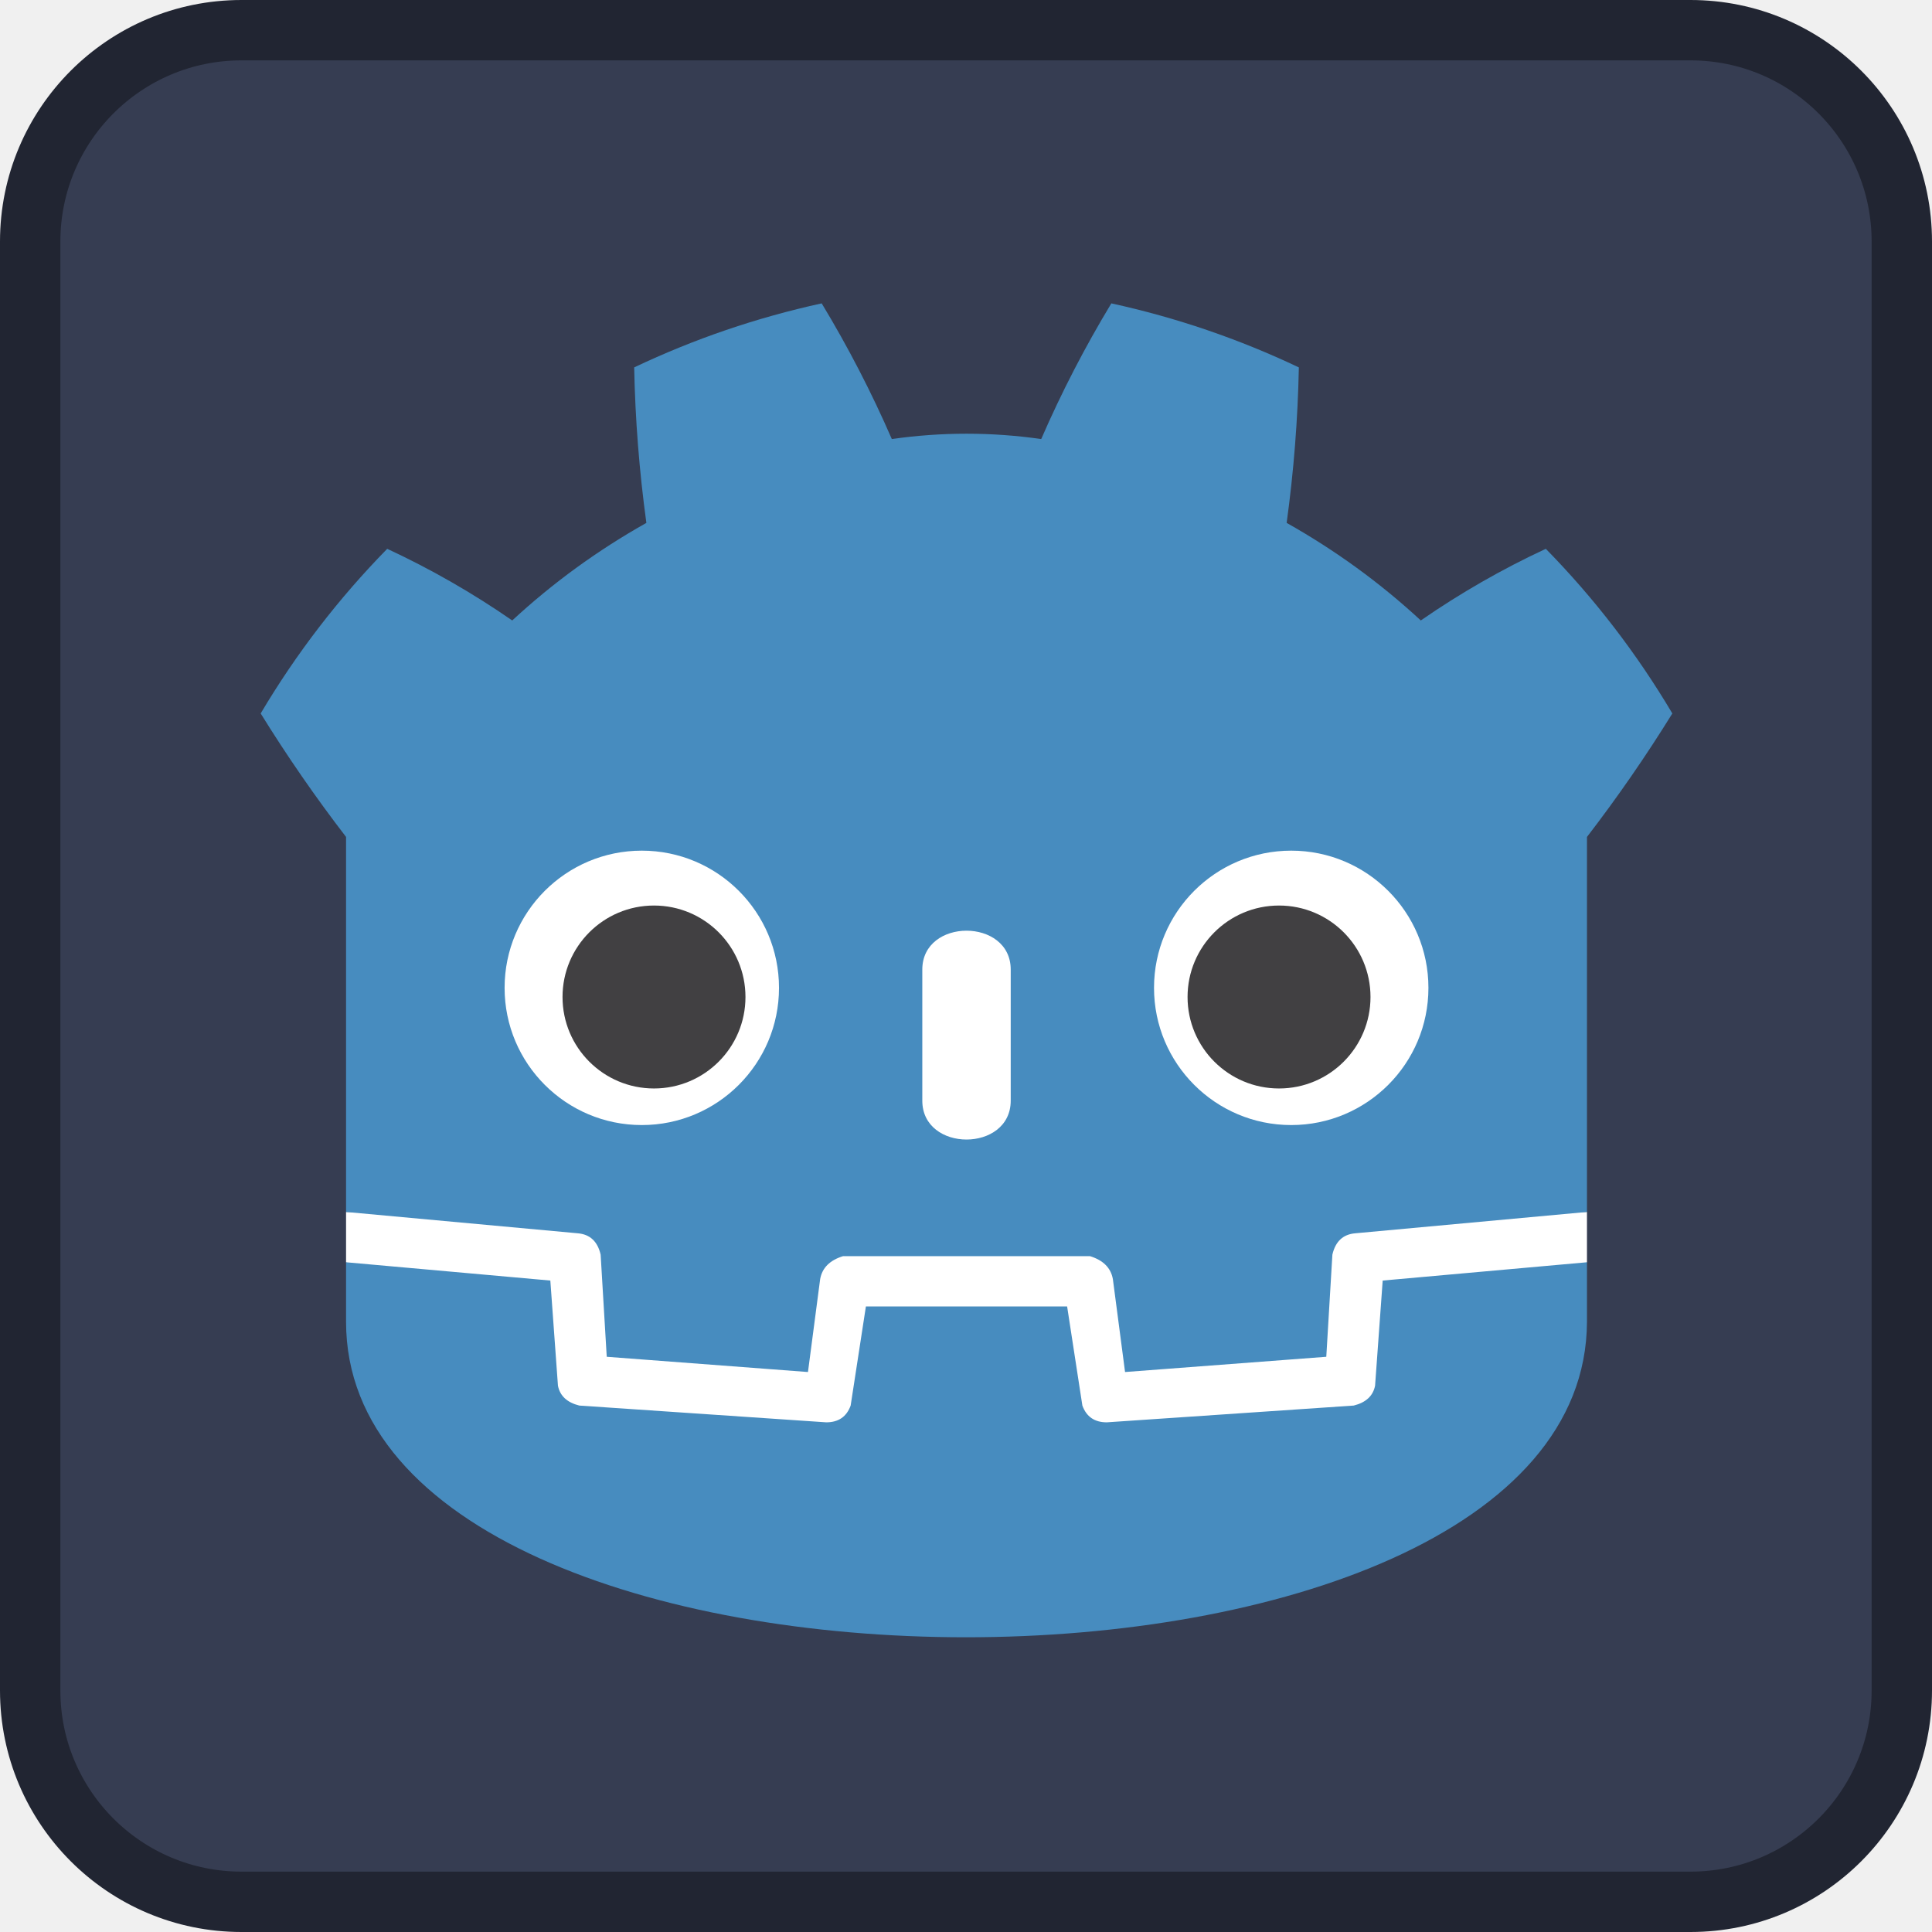
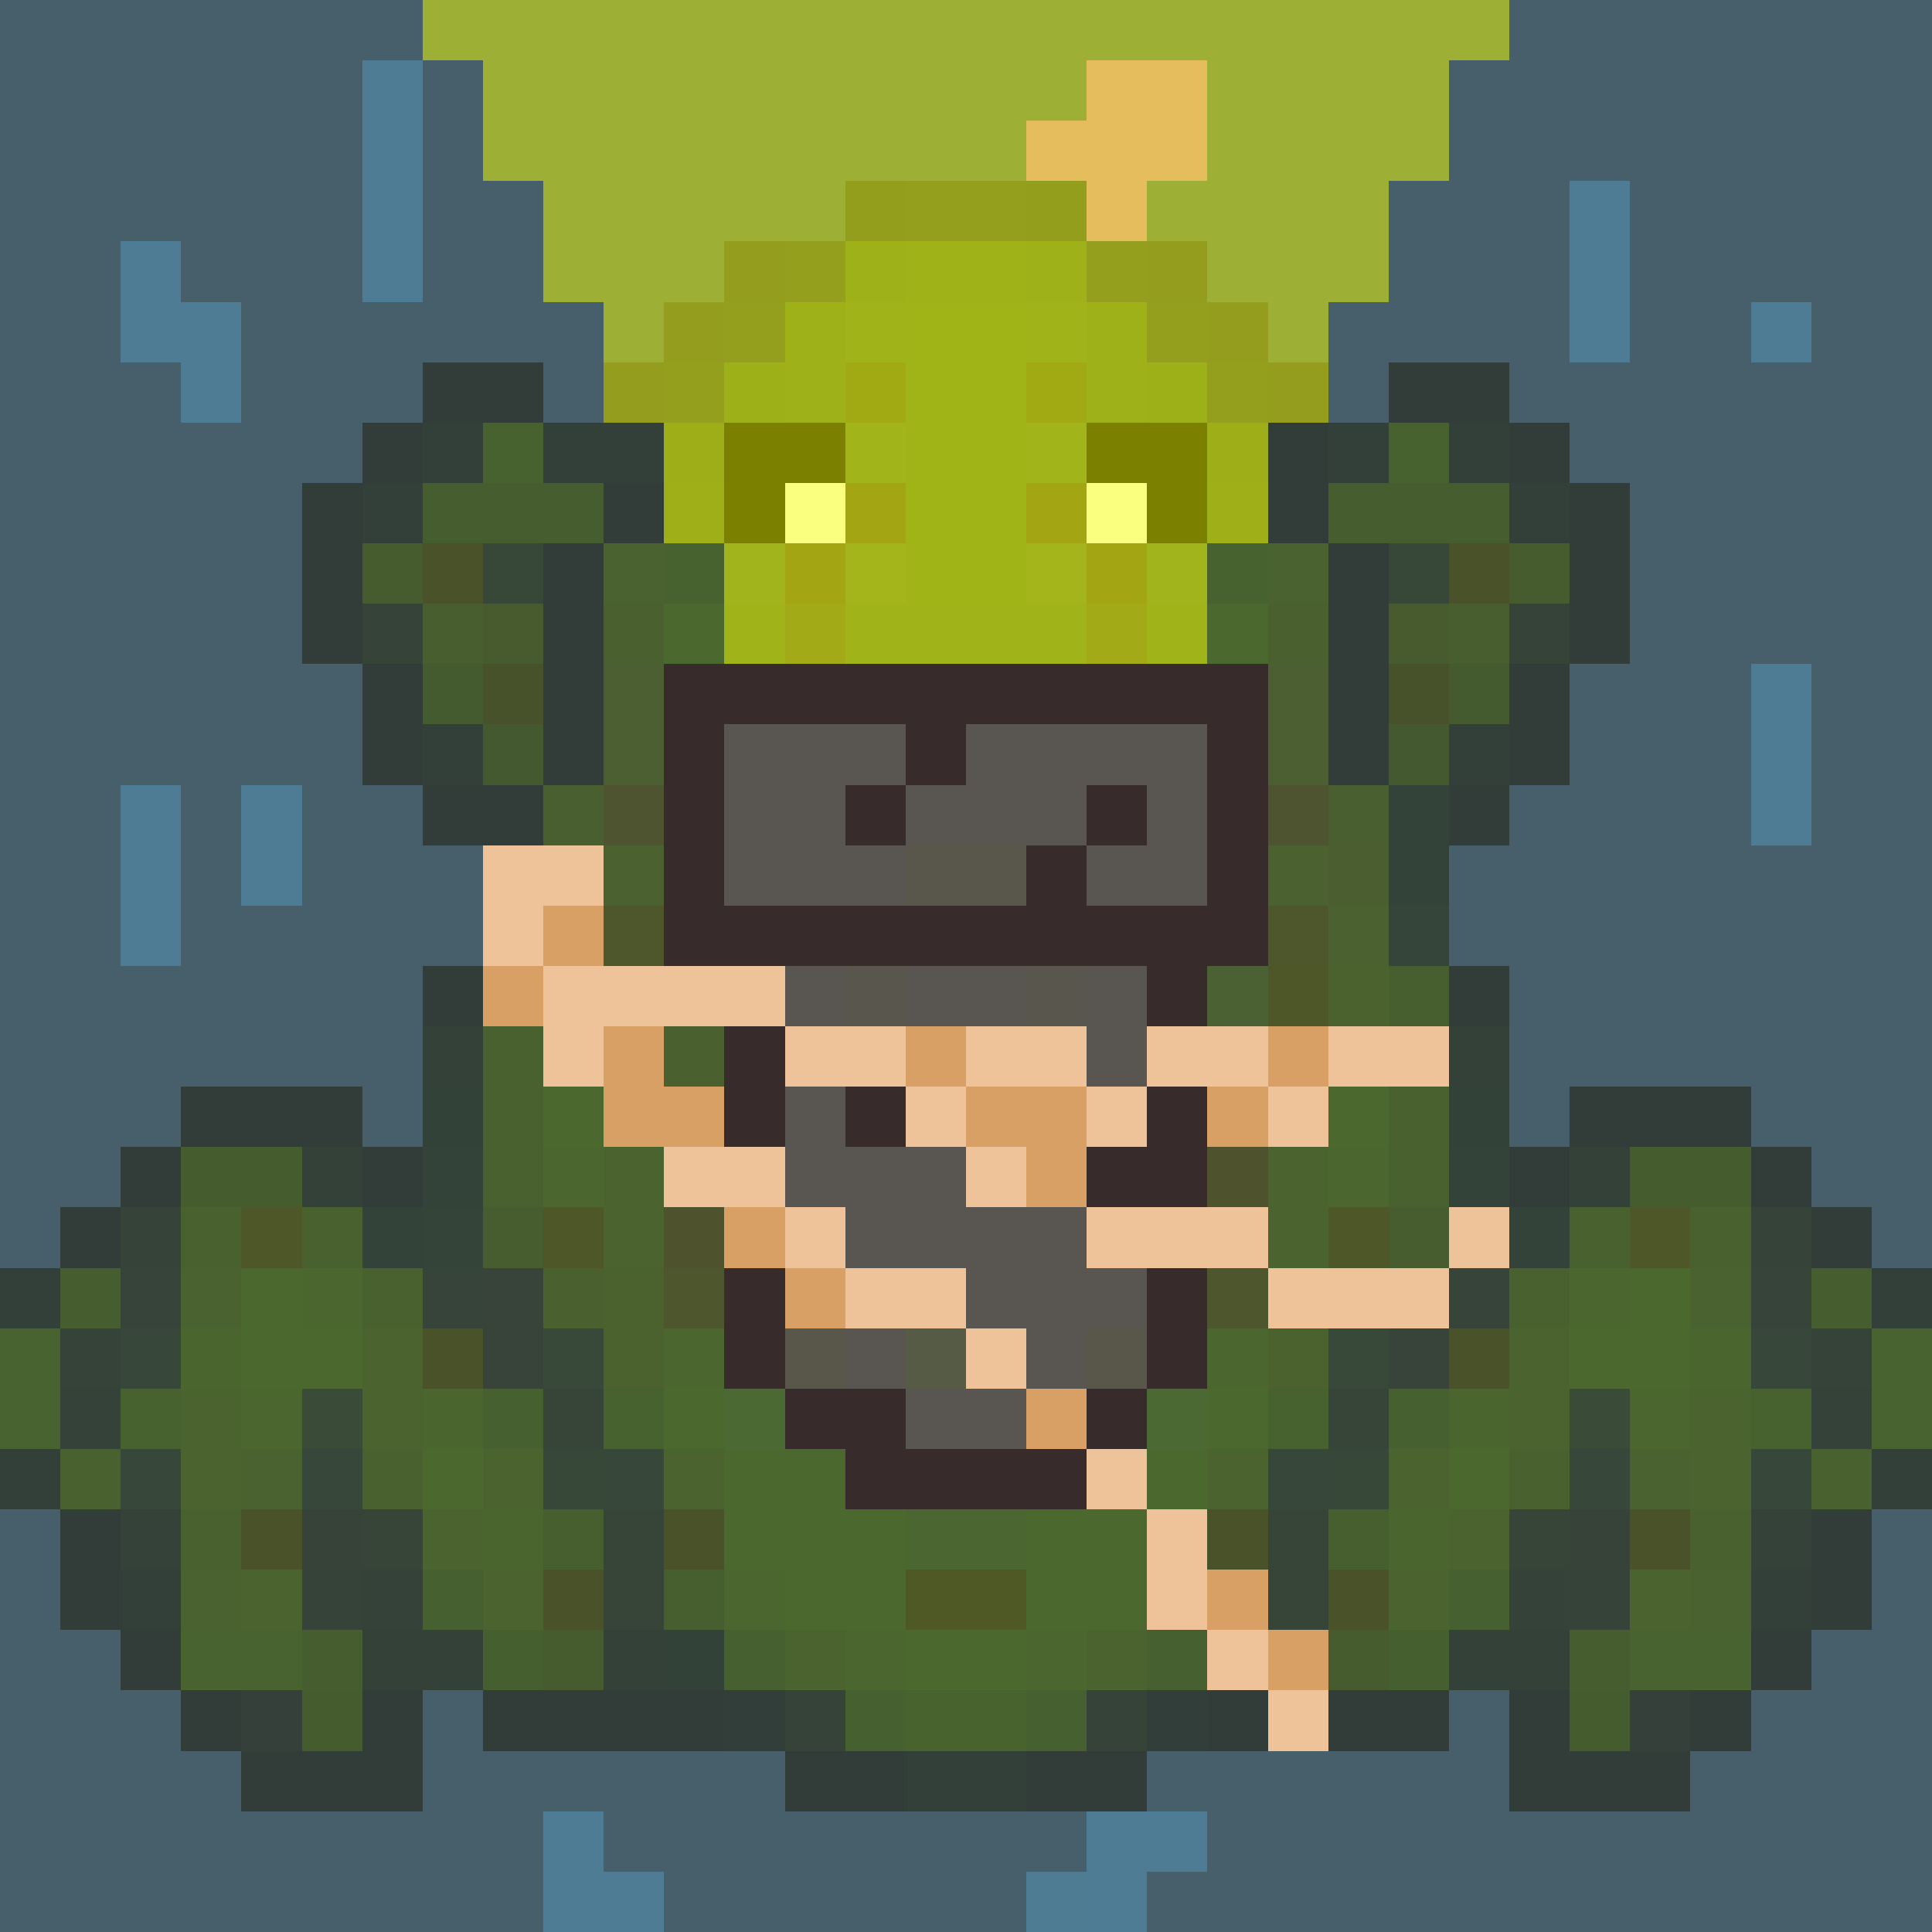
- <svg xmlns="http://www.w3.org/2000/svg" width="128" height="128">
-   <rect width="124" height="124" x="2" y="2" fill="#363d52" stroke="#212532" stroke-width="4" rx="14" />
-   <g fill="#fff" transform="translate(12.322 12.322)scale(.101)">
-     <path d="M105 673v33q407 354 814 0v-33z" />
-     <path fill="#478cbf" d="m105 673 152 14q12 1 15 14l4 67 132 10 8-61q2-11 15-15h162q13 4 15 15l8 61 132-10 4-67q3-13 15-14l152-14V427q30-39 56-81-35-59-83-108-43 20-82 47-40-37-88-64 7-51 8-102-59-28-123-42-26 43-46 89-49-7-98 0-20-46-46-89-64 14-123 42 1 51 8 102-48 27-88 64-39-27-82-47-48 49-83 108 26 42 56 81zm0 33v39c0 276 813 276 814 0v-39l-134 12-5 69q-2 10-14 13l-162 11q-12 0-16-11l-10-65H446l-10 65q-4 11-16 11l-162-11q-12-3-14-13l-5-69z" />
-     <path d="M483 600c0 34 58 34 58 0v-86c0-34-58-34-58 0z" />
-     <circle cx="725" cy="526" r="90" />
-     <circle cx="299" cy="526" r="90" />
-   </g>
-   <g fill="#414042" transform="translate(12.322 12.322)scale(.101)">
-     <circle cx="307" cy="532" r="60" />
-     <circle cx="717" cy="532" r="60" />
-   </g>
+ <svg xmlns="http://www.w3.org/2000/svg" version="1.1" width="32" height="32" shape-rendering="crispEdges">
+   <rect x="0" y="0" width="7" height="1" fill="#475F6B" />
+   <rect x="7" y="0" width="18" height="1" fill="#9EAF36" />
+   <rect x="25" y="0" width="7" height="3" fill="#475F6B" />
+   <rect x="0" y="1" width="6" height="3" fill="#475F6B" />
+   <rect x="6" y="1" width="1" height="4" fill="#4D7C94" />
+   <rect x="7" y="1" width="1" height="5" fill="#475F6B" />
+   <rect x="8" y="1" width="10" height="1" fill="#9EAF36" />
+   <rect x="18" y="1" width="2" height="2" fill="#E6BD5D" />
+   <rect x="20" y="1" width="4" height="2" fill="#9EAF36" />
+   <rect x="24" y="1" width="1" height="5" fill="#475F6B" />
+   <rect x="8" y="2" width="9" height="1" fill="#9EAF36" />
+   <rect x="17" y="2" width="1" height="1" fill="#E6BD5D" />
+   <rect x="8" y="3" width="1" height="3" fill="#475F6B" />
+   <rect x="9" y="3" width="5" height="1" fill="#9EAF36" />
+   <rect x="14" y="3" width="1" height="1" fill="#949E1D" />
+   <rect x="15" y="3" width="2" height="1" fill="#949F1D" />
+   <rect x="17" y="3" width="1" height="1" fill="#949E1D" />
+   <rect x="18" y="3" width="1" height="1" fill="#E6BD5D" />
+   <rect x="19" y="3" width="4" height="1" fill="#9EAF36" />
+   <rect x="23" y="3" width="1" height="3" fill="#475F6B" />
+   <rect x="25" y="3" width="1" height="4" fill="#475F6B" />
+   <rect x="26" y="3" width="1" height="3" fill="#4D7C94" />
+   <rect x="27" y="3" width="5" height="2" fill="#475F6B" />
+   <rect x="0" y="4" width="2" height="16" fill="#475F6B" />
+   <rect x="2" y="4" width="1" height="2" fill="#4D7C94" />
+   <rect x="3" y="4" width="3" height="1" fill="#475F6B" />
+   <rect x="9" y="4" width="3" height="1" fill="#9EAF36" />
+   <rect x="12" y="4" width="1" height="1" fill="#949D1D" />
+   <rect x="13" y="4" width="1" height="1" fill="#949F1D" />
+   <rect x="14" y="4" width="1" height="1" fill="#9FB118" />
+   <rect x="15" y="4" width="2" height="1" fill="#9FB218" />
+   <rect x="17" y="4" width="1" height="1" fill="#9FB118" />
+   <rect x="18" y="4" width="1" height="1" fill="#949F1D" />
+   <rect x="19" y="4" width="1" height="1" fill="#949D1D" />
+   <rect x="20" y="4" width="3" height="1" fill="#9EAF36" />
+   <rect x="3" y="5" width="1" height="2" fill="#4D7C94" />
+   <rect x="4" y="5" width="3" height="2" fill="#475F6B" />
+   <rect x="9" y="5" width="1" height="2" fill="#475F6B" />
+   <rect x="10" y="5" width="1" height="1" fill="#9EAF36" />
+   <rect x="11" y="5" width="1" height="1" fill="#949D1D" />
+   <rect x="12" y="5" width="1" height="1" fill="#949F1D" />
+   <rect x="13" y="5" width="1" height="2" fill="#9FB118" />
+   <rect x="14" y="5" width="1" height="1" fill="#A0B318" />
+   <rect x="15" y="5" width="2" height="5" fill="#A0B418" />
+   <rect x="17" y="5" width="1" height="1" fill="#A0B318" />
+   <rect x="18" y="5" width="1" height="2" fill="#9FB118" />
+   <rect x="19" y="5" width="1" height="1" fill="#949F1D" />
+   <rect x="20" y="5" width="1" height="1" fill="#949D1D" />
+   <rect x="21" y="5" width="1" height="1" fill="#9EAF36" />
+   <rect x="22" y="5" width="1" height="2" fill="#475F6B" />
+   <rect x="27" y="5" width="2" height="13" fill="#475F6B" />
+   <rect x="29" y="5" width="1" height="1" fill="#4D7C94" />
+   <rect x="30" y="5" width="2" height="15" fill="#475F6B" />
+   <rect x="2" y="6" width="1" height="7" fill="#475F6B" />
+   <rect x="7" y="6" width="2" height="1" fill="#323C39" />
+   <rect x="10" y="6" width="1" height="1" fill="#949D1D" />
+   <rect x="11" y="6" width="1" height="1" fill="#949F1D" />
+   <rect x="12" y="6" width="1" height="1" fill="#9EB018" />
+   <rect x="14" y="6" width="1" height="1" fill="#A1AA12" />
+   <rect x="17" y="6" width="1" height="1" fill="#A1AA12" />
+   <rect x="19" y="6" width="1" height="1" fill="#9EB018" />
+   <rect x="20" y="6" width="1" height="1" fill="#949F1D" />
+   <rect x="21" y="6" width="1" height="1" fill="#949D1D" />
+   <rect x="23" y="6" width="2" height="1" fill="#323C39" />
+   <rect x="26" y="6" width="1" height="2" fill="#475F6B" />
+   <rect x="29" y="6" width="1" height="5" fill="#475F6B" />
+   <rect x="3" y="7" width="3" height="1" fill="#475F6B" />
+   <rect x="6" y="7" width="1" height="1" fill="#323C39" />
+   <rect x="7" y="7" width="1" height="1" fill="#333F39" />
+   <rect x="8" y="7" width="1" height="1" fill="#48622F" />
+   <rect x="9" y="7" width="2" height="1" fill="#334039" />
+   <rect x="11" y="7" width="1" height="1" fill="#9DAE18" />
+   <rect x="12" y="7" width="2" height="1" fill="#7B8000" />
+   <rect x="14" y="7" width="1" height="1" fill="#A1B41A" />
+   <rect x="17" y="7" width="1" height="1" fill="#A1B41A" />
+   <rect x="18" y="7" width="2" height="1" fill="#7B8000" />
+   <rect x="20" y="7" width="1" height="1" fill="#9DAE18" />
+   <rect x="21" y="7" width="1" height="2" fill="#323C39" />
+   <rect x="22" y="7" width="1" height="1" fill="#334039" />
+   <rect x="23" y="7" width="1" height="1" fill="#48622F" />
+   <rect x="24" y="7" width="1" height="1" fill="#333F39" />
+   <rect x="25" y="7" width="1" height="1" fill="#323C39" />
+   <rect x="3" y="8" width="2" height="5" fill="#475F6B" />
+   <rect x="5" y="8" width="1" height="3" fill="#323C39" />
+   <rect x="6" y="8" width="1" height="1" fill="#333F39" />
+   <rect x="7" y="8" width="2" height="1" fill="#465E2F" />
+   <rect x="9" y="8" width="1" height="1" fill="#465D2F" />
+   <rect x="10" y="8" width="1" height="1" fill="#323C39" />
+   <rect x="11" y="8" width="1" height="1" fill="#9EAF18" />
+   <rect x="12" y="8" width="1" height="1" fill="#7B8000" />
+   <rect x="13" y="8" width="1" height="1" fill="#FBFF7F" />
+   <rect x="14" y="8" width="1" height="1" fill="#A4A512" />
+   <rect x="17" y="8" width="1" height="1" fill="#A4A512" />
+   <rect x="18" y="8" width="1" height="1" fill="#FBFF7F" />
+   <rect x="19" y="8" width="1" height="1" fill="#7B8000" />
+   <rect x="20" y="8" width="1" height="1" fill="#9EAF18" />
+   <rect x="22" y="8" width="1" height="1" fill="#465D2F" />
+   <rect x="23" y="8" width="2" height="1" fill="#465E2F" />
+   <rect x="25" y="8" width="1" height="1" fill="#333F39" />
+   <rect x="26" y="8" width="1" height="3" fill="#323C39" />
+   <rect x="6" y="9" width="1" height="1" fill="#465C2F" />
+   <rect x="7" y="9" width="1" height="1" fill="#495229" />
+   <rect x="8" y="9" width="1" height="1" fill="#384838" />
+   <rect x="9" y="9" width="1" height="4" fill="#323C39" />
+   <rect x="10" y="9" width="1" height="1" fill="#49622F" />
+   <rect x="11" y="9" width="1" height="1" fill="#48622F" />
+   <rect x="12" y="9" width="1" height="1" fill="#A2B41B" />
+   <rect x="13" y="9" width="1" height="1" fill="#A4A512" />
+   <rect x="14" y="9" width="1" height="1" fill="#A4B51C" />
+   <rect x="17" y="9" width="1" height="1" fill="#A4B51C" />
+   <rect x="18" y="9" width="1" height="1" fill="#A4A512" />
+   <rect x="19" y="9" width="1" height="1" fill="#A2B41B" />
+   <rect x="20" y="9" width="1" height="1" fill="#48622F" />
+   <rect x="21" y="9" width="1" height="1" fill="#49622F" />
+   <rect x="22" y="9" width="1" height="4" fill="#323C39" />
+   <rect x="23" y="9" width="1" height="1" fill="#384838" />
+   <rect x="24" y="9" width="1" height="1" fill="#495229" />
+   <rect x="25" y="9" width="1" height="1" fill="#465C2F" />
+   <rect x="6" y="10" width="1" height="1" fill="#354339" />
+   <rect x="7" y="10" width="1" height="1" fill="#485E2F" />
+   <rect x="8" y="10" width="1" height="1" fill="#475B2F" />
+   <rect x="10" y="10" width="1" height="1" fill="#4B602F" />
+   <rect x="11" y="10" width="1" height="1" fill="#4B682F" />
+   <rect x="12" y="10" width="1" height="1" fill="#A0B319" />
+   <rect x="13" y="10" width="1" height="1" fill="#A2AB17" />
+   <rect x="14" y="10" width="1" height="1" fill="#A0B319" />
+   <rect x="15" y="10" width="2" height="1" fill="#A0B419" />
+   <rect x="17" y="10" width="1" height="1" fill="#A0B319" />
+   <rect x="18" y="10" width="1" height="1" fill="#A2AB17" />
+   <rect x="19" y="10" width="1" height="1" fill="#A0B319" />
+   <rect x="20" y="10" width="1" height="1" fill="#4B682F" />
+   <rect x="21" y="10" width="1" height="1" fill="#4B602F" />
+   <rect x="23" y="10" width="1" height="1" fill="#475B2F" />
+   <rect x="24" y="10" width="1" height="1" fill="#485E2F" />
+   <rect x="25" y="10" width="1" height="1" fill="#354339" />
+   <rect x="5" y="11" width="1" height="7" fill="#475F6B" />
+   <rect x="6" y="11" width="1" height="1" fill="#323D39" />
+   <rect x="7" y="11" width="1" height="1" fill="#445B2F" />
+   <rect x="8" y="11" width="1" height="1" fill="#47522B" />
+   <rect x="10" y="11" width="1" height="1" fill="#4B5F32" />
+   <rect x="11" y="11" width="10" height="1" fill="#382B2B" />
+   <rect x="21" y="11" width="1" height="1" fill="#4B5F32" />
+   <rect x="23" y="11" width="1" height="1" fill="#47522B" />
+   <rect x="24" y="11" width="1" height="1" fill="#445B2F" />
+   <rect x="25" y="11" width="1" height="1" fill="#323D39" />
+   <rect x="26" y="11" width="1" height="7" fill="#475F6B" />
+   <rect x="29" y="11" width="1" height="3" fill="#4D7C94" />
+   <rect x="6" y="12" width="1" height="1" fill="#323C39" />
+   <rect x="7" y="12" width="1" height="1" fill="#334039" />
+   <rect x="8" y="12" width="1" height="1" fill="#44592F" />
+   <rect x="10" y="12" width="1" height="1" fill="#4B5F33" />
+   <rect x="11" y="12" width="1" height="4" fill="#382B2B" />
+   <rect x="12" y="12" width="3" height="1" fill="#595652" />
+   <rect x="15" y="12" width="1" height="1" fill="#382B2B" />
+   <rect x="16" y="12" width="4" height="1" fill="#595652" />
+   <rect x="20" y="12" width="1" height="4" fill="#382B2B" />
+   <rect x="21" y="12" width="1" height="1" fill="#4B5F33" />
+   <rect x="23" y="12" width="1" height="1" fill="#44592F" />
+   <rect x="24" y="12" width="1" height="1" fill="#334039" />
+   <rect x="25" y="12" width="1" height="1" fill="#323C39" />
+   <rect x="2" y="13" width="1" height="3" fill="#4D7C94" />
+   <rect x="3" y="13" width="1" height="5" fill="#475F6B" />
+   <rect x="4" y="13" width="1" height="2" fill="#4D7C94" />
+   <rect x="6" y="13" width="1" height="6" fill="#475F6B" />
+   <rect x="7" y="13" width="2" height="1" fill="#323C39" />
+   <rect x="9" y="13" width="1" height="1" fill="#4A5F2F" />
+   <rect x="10" y="13" width="1" height="1" fill="#4E542F" />
+   <rect x="12" y="13" width="2" height="2" fill="#595652" />
+   <rect x="14" y="13" width="1" height="1" fill="#382B2B" />
+   <rect x="15" y="13" width="3" height="1" fill="#595652" />
+   <rect x="18" y="13" width="1" height="1" fill="#382B2B" />
+   <rect x="19" y="13" width="1" height="2" fill="#595652" />
+   <rect x="21" y="13" width="1" height="1" fill="#4E542F" />
+   <rect x="22" y="13" width="1" height="1" fill="#4A5F2F" />
+   <rect x="23" y="13" width="1" height="2" fill="#334339" />
+   <rect x="24" y="13" width="1" height="1" fill="#323C39" />
+   <rect x="25" y="13" width="1" height="6" fill="#475F6B" />
+   <rect x="7" y="14" width="1" height="2" fill="#475F6B" />
+   <rect x="8" y="14" width="2" height="1" fill="#EEC39A" />
+   <rect x="10" y="14" width="1" height="1" fill="#4B6230" />
+   <rect x="14" y="14" width="1" height="1" fill="#595652" />
+   <rect x="15" y="14" width="2" height="1" fill="#59564C" />
+   <rect x="17" y="14" width="1" height="2" fill="#382B2B" />
+   <rect x="18" y="14" width="1" height="1" fill="#595652" />
+   <rect x="21" y="14" width="1" height="1" fill="#4B6230" />
+   <rect x="22" y="14" width="1" height="1" fill="#4A5E2F" />
+   <rect x="24" y="14" width="1" height="2" fill="#475F6B" />
+   <rect x="29" y="14" width="1" height="5" fill="#475F6B" />
+   <rect x="4" y="15" width="1" height="3" fill="#475F6B" />
+   <rect x="8" y="15" width="1" height="1" fill="#EEC39A" />
+   <rect x="9" y="15" width="1" height="1" fill="#D9A066" />
+   <rect x="10" y="15" width="1" height="1" fill="#4E562C" />
+   <rect x="12" y="15" width="5" height="1" fill="#382B2B" />
+   <rect x="18" y="15" width="2" height="1" fill="#382B2B" />
+   <rect x="21" y="15" width="1" height="1" fill="#4E562C" />
+   <rect x="22" y="15" width="1" height="1" fill="#4B612F" />
+   <rect x="23" y="15" width="1" height="1" fill="#354539" />
+   <rect x="2" y="16" width="1" height="3" fill="#475F6B" />
+   <rect x="7" y="16" width="1" height="1" fill="#323D39" />
+   <rect x="8" y="16" width="1" height="1" fill="#D9A066" />
+   <rect x="9" y="16" width="4" height="1" fill="#EEC39A" />
+   <rect x="13" y="16" width="1" height="1" fill="#595652" />
+   <rect x="14" y="16" width="1" height="1" fill="#59564D" />
+   <rect x="15" y="16" width="2" height="1" fill="#595652" />
+   <rect x="17" y="16" width="1" height="1" fill="#59564D" />
+   <rect x="18" y="16" width="1" height="2" fill="#595652" />
+   <rect x="19" y="16" width="1" height="1" fill="#382B2B" />
+   <rect x="20" y="16" width="1" height="1" fill="#4B6033" />
+   <rect x="21" y="16" width="1" height="1" fill="#4E5728" />
+   <rect x="22" y="16" width="1" height="1" fill="#4B622F" />
+   <rect x="23" y="16" width="1" height="1" fill="#475F2F" />
+   <rect x="24" y="16" width="1" height="1" fill="#323D39" />
+   <rect x="7" y="17" width="1" height="1" fill="#334139" />
+   <rect x="8" y="17" width="1" height="2" fill="#49612F" />
+   <rect x="9" y="17" width="1" height="1" fill="#EEC39A" />
+   <rect x="10" y="17" width="1" height="2" fill="#D9A066" />
+   <rect x="11" y="17" width="1" height="1" fill="#4B602F" />
+   <rect x="12" y="17" width="1" height="2" fill="#382B2B" />
+   <rect x="13" y="17" width="2" height="1" fill="#EEC39A" />
+   <rect x="15" y="17" width="1" height="1" fill="#D9A066" />
+   <rect x="16" y="17" width="2" height="1" fill="#EEC39A" />
+   <rect x="19" y="17" width="2" height="1" fill="#EEC39A" />
+   <rect x="21" y="17" width="1" height="1" fill="#D9A066" />
+   <rect x="22" y="17" width="2" height="1" fill="#EEC39A" />
+   <rect x="24" y="17" width="1" height="1" fill="#334139" />
+   <rect x="3" y="18" width="2" height="1" fill="#323D39" />
+   <rect x="5" y="18" width="1" height="1" fill="#323C39" />
+   <rect x="7" y="18" width="1" height="1" fill="#334239" />
+   <rect x="9" y="18" width="1" height="1" fill="#4B682F" />
+   <rect x="11" y="18" width="1" height="1" fill="#D9A066" />
+   <rect x="13" y="18" width="1" height="2" fill="#595652" />
+   <rect x="14" y="18" width="1" height="1" fill="#382B2B" />
+   <rect x="15" y="18" width="1" height="1" fill="#EEC39A" />
+   <rect x="16" y="18" width="2" height="1" fill="#D9A066" />
+   <rect x="18" y="18" width="1" height="1" fill="#EEC39A" />
+   <rect x="19" y="18" width="1" height="2" fill="#382B2B" />
+   <rect x="20" y="18" width="1" height="1" fill="#D9A066" />
+   <rect x="21" y="18" width="1" height="1" fill="#EEC39A" />
+   <rect x="22" y="18" width="1" height="1" fill="#4B682F" />
+   <rect x="23" y="18" width="1" height="1" fill="#49612F" />
+   <rect x="24" y="18" width="1" height="1" fill="#334239" />
+   <rect x="26" y="18" width="1" height="1" fill="#323C39" />
+   <rect x="27" y="18" width="2" height="1" fill="#323D39" />
+   <rect x="2" y="19" width="1" height="1" fill="#323D39" />
+   <rect x="3" y="19" width="2" height="1" fill="#455C2F" />
+   <rect x="5" y="19" width="1" height="1" fill="#334139" />
+   <rect x="6" y="19" width="1" height="1" fill="#323C39" />
+   <rect x="7" y="19" width="1" height="1" fill="#334339" />
+   <rect x="8" y="19" width="1" height="1" fill="#49602F" />
+   <rect x="9" y="19" width="1" height="1" fill="#4B672F" />
+   <rect x="10" y="19" width="1" height="1" fill="#4B632F" />
+   <rect x="11" y="19" width="2" height="1" fill="#EEC39A" />
+   <rect x="14" y="19" width="2" height="2" fill="#595652" />
+   <rect x="16" y="19" width="1" height="1" fill="#EEC39A" />
+   <rect x="17" y="19" width="1" height="1" fill="#D9A066" />
+   <rect x="18" y="19" width="1" height="1" fill="#382B2B" />
+   <rect x="20" y="19" width="1" height="1" fill="#4E522D" />
+   <rect x="21" y="19" width="1" height="1" fill="#4B632F" />
+   <rect x="22" y="19" width="1" height="1" fill="#4B672F" />
+   <rect x="23" y="19" width="1" height="1" fill="#49602F" />
+   <rect x="24" y="19" width="1" height="1" fill="#334339" />
+   <rect x="25" y="19" width="1" height="1" fill="#323C39" />
+   <rect x="26" y="19" width="1" height="1" fill="#334139" />
+   <rect x="27" y="19" width="2" height="1" fill="#455C2F" />
+   <rect x="29" y="19" width="1" height="1" fill="#323D39" />
+   <rect x="0" y="20" width="1" height="1" fill="#475F6B" />
+   <rect x="1" y="20" width="1" height="1" fill="#323C39" />
+   <rect x="2" y="20" width="1" height="1" fill="#354339" />
+   <rect x="3" y="20" width="1" height="1" fill="#49612F" />
+   <rect x="4" y="20" width="1" height="1" fill="#4E5728" />
+   <rect x="5" y="20" width="1" height="1" fill="#49602F" />
+   <rect x="6" y="20" width="1" height="1" fill="#334339" />
+   <rect x="7" y="20" width="1" height="1" fill="#344439" />
+   <rect x="8" y="20" width="1" height="1" fill="#475D2F" />
+   <rect x="9" y="20" width="1" height="1" fill="#4E5728" />
+   <rect x="10" y="20" width="1" height="1" fill="#4B642F" />
+   <rect x="11" y="20" width="1" height="1" fill="#4E532D" />
+   <rect x="12" y="20" width="1" height="1" fill="#D9A066" />
+   <rect x="13" y="20" width="1" height="1" fill="#EEC39A" />
+   <rect x="16" y="20" width="2" height="2" fill="#595652" />
+   <rect x="18" y="20" width="3" height="1" fill="#EEC39A" />
+   <rect x="21" y="20" width="1" height="1" fill="#4B642F" />
+   <rect x="22" y="20" width="1" height="1" fill="#4E5728" />
+   <rect x="23" y="20" width="1" height="1" fill="#475D2F" />
+   <rect x="24" y="20" width="1" height="1" fill="#EEC39A" />
+   <rect x="25" y="20" width="1" height="1" fill="#334339" />
+   <rect x="26" y="20" width="1" height="1" fill="#49602F" />
+   <rect x="27" y="20" width="1" height="1" fill="#4E5728" />
+   <rect x="28" y="20" width="1" height="1" fill="#49612F" />
+   <rect x="29" y="20" width="1" height="1" fill="#354339" />
+   <rect x="30" y="20" width="1" height="1" fill="#323C39" />
+   <rect x="31" y="20" width="1" height="1" fill="#475F6B" />
+   <rect x="0" y="21" width="1" height="1" fill="#334039" />
+   <rect x="1" y="21" width="1" height="1" fill="#455D2F" />
+   <rect x="2" y="21" width="1" height="1" fill="#364439" />
+   <rect x="3" y="21" width="1" height="1" fill="#4A622F" />
+   <rect x="4" y="21" width="1" height="2" fill="#4B692F" />
+   <rect x="5" y="21" width="1" height="1" fill="#4B672F" />
+   <rect x="6" y="21" width="1" height="1" fill="#49612F" />
+   <rect x="7" y="21" width="1" height="1" fill="#374439" />
+   <rect x="8" y="21" width="1" height="1" fill="#384339" />
+   <rect x="9" y="21" width="1" height="1" fill="#4A602F" />
+   <rect x="10" y="21" width="1" height="2" fill="#4B622F" />
+   <rect x="11" y="21" width="1" height="1" fill="#4E562E" />
+   <rect x="12" y="21" width="1" height="2" fill="#382B2B" />
+   <rect x="13" y="21" width="1" height="1" fill="#D9A066" />
+   <rect x="14" y="21" width="2" height="1" fill="#EEC39A" />
+   <rect x="18" y="21" width="1" height="1" fill="#595652" />
+   <rect x="19" y="21" width="1" height="2" fill="#382B2B" />
+   <rect x="20" y="21" width="1" height="1" fill="#4E562E" />
+   <rect x="21" y="21" width="3" height="1" fill="#EEC39A" />
+   <rect x="24" y="21" width="1" height="1" fill="#374439" />
+   <rect x="25" y="21" width="1" height="1" fill="#49612F" />
+   <rect x="26" y="21" width="1" height="1" fill="#4B672F" />
+   <rect x="27" y="21" width="1" height="2" fill="#4B692F" />
+   <rect x="28" y="21" width="1" height="1" fill="#4A622F" />
+   <rect x="29" y="21" width="1" height="1" fill="#364439" />
+   <rect x="30" y="21" width="1" height="1" fill="#455D2F" />
+   <rect x="31" y="21" width="1" height="1" fill="#334039" />
+   <rect x="0" y="22" width="1" height="2" fill="#48632F" />
+   <rect x="1" y="22" width="1" height="1" fill="#364339" />
+   <rect x="2" y="22" width="1" height="1" fill="#374739" />
+   <rect x="3" y="22" width="1" height="1" fill="#4B652F" />
+   <rect x="5" y="22" width="1" height="1" fill="#4B692F" />
+   <rect x="6" y="22" width="1" height="2" fill="#4B642F" />
+   <rect x="7" y="22" width="1" height="1" fill="#4A522A" />
+   <rect x="8" y="22" width="1" height="1" fill="#384439" />
+   <rect x="9" y="22" width="1" height="1" fill="#384839" />
+   <rect x="11" y="22" width="1" height="1" fill="#4B672F" />
+   <rect x="13" y="22" width="1" height="1" fill="#59574A" />
+   <rect x="14" y="22" width="1" height="1" fill="#595652" />
+   <rect x="15" y="22" width="1" height="1" fill="#565B46" />
+   <rect x="16" y="22" width="1" height="1" fill="#EEC39A" />
+   <rect x="17" y="22" width="1" height="1" fill="#595652" />
+   <rect x="18" y="22" width="1" height="1" fill="#59574A" />
+   <rect x="20" y="22" width="1" height="1" fill="#4B672F" />
+   <rect x="21" y="22" width="1" height="1" fill="#4B622F" />
+   <rect x="22" y="22" width="1" height="1" fill="#384839" />
+   <rect x="23" y="22" width="1" height="1" fill="#384439" />
+   <rect x="24" y="22" width="1" height="1" fill="#4A522A" />
+   <rect x="25" y="22" width="1" height="2" fill="#4B642F" />
+   <rect x="26" y="22" width="1" height="1" fill="#4B692F" />
+   <rect x="28" y="22" width="1" height="1" fill="#4B652F" />
+   <rect x="29" y="22" width="1" height="1" fill="#374739" />
+   <rect x="30" y="22" width="1" height="1" fill="#364339" />
+   <rect x="31" y="22" width="1" height="2" fill="#48632F" />
+   <rect x="1" y="23" width="1" height="1" fill="#354239" />
+   <rect x="2" y="23" width="1" height="1" fill="#47612F" />
+   <rect x="3" y="23" width="1" height="2" fill="#4B642F" />
+   <rect x="4" y="23" width="1" height="1" fill="#4B662F" />
+   <rect x="5" y="23" width="1" height="1" fill="#3A4C38" />
+   <rect x="7" y="23" width="1" height="1" fill="#4B652F" />
+   <rect x="8" y="23" width="1" height="1" fill="#47602F" />
+   <rect x="9" y="23" width="1" height="1" fill="#374539" />
+   <rect x="10" y="23" width="1" height="1" fill="#47612F" />
+   <rect x="11" y="23" width="1" height="1" fill="#4B682F" />
+   <rect x="12" y="23" width="1" height="1" fill="#4B6932" />
+   <rect x="13" y="23" width="2" height="1" fill="#382B2B" />
+   <rect x="15" y="23" width="2" height="1" fill="#595652" />
+   <rect x="17" y="23" width="1" height="1" fill="#D9A066" />
+   <rect x="18" y="23" width="1" height="1" fill="#382B2B" />
+   <rect x="19" y="23" width="1" height="1" fill="#4B6932" />
+   <rect x="20" y="23" width="1" height="1" fill="#4B682F" />
+   <rect x="21" y="23" width="1" height="1" fill="#47612F" />
+   <rect x="22" y="23" width="1" height="1" fill="#374539" />
+   <rect x="23" y="23" width="1" height="1" fill="#47602F" />
+   <rect x="24" y="23" width="1" height="1" fill="#4B652F" />
+   <rect x="26" y="23" width="1" height="1" fill="#3A4C38" />
+   <rect x="27" y="23" width="1" height="1" fill="#4B662F" />
+   <rect x="28" y="23" width="1" height="2" fill="#4B642F" />
+   <rect x="29" y="23" width="1" height="1" fill="#47612F" />
+   <rect x="30" y="23" width="1" height="1" fill="#354239" />
+   <rect x="0" y="24" width="1" height="1" fill="#334039" />
+   <rect x="1" y="24" width="1" height="1" fill="#48612F" />
+   <rect x="2" y="24" width="1" height="1" fill="#374739" />
+   <rect x="4" y="24" width="1" height="1" fill="#4A622F" />
+   <rect x="5" y="24" width="1" height="1" fill="#374739" />
+   <rect x="6" y="24" width="1" height="1" fill="#48612F" />
+   <rect x="7" y="24" width="1" height="1" fill="#4B682F" />
+   <rect x="8" y="24" width="1" height="1" fill="#4B642F" />
+   <rect x="9" y="24" width="1" height="1" fill="#374839" />
+   <rect x="10" y="24" width="1" height="1" fill="#374739" />
+   <rect x="11" y="24" width="1" height="1" fill="#4B642F" />
+   <rect x="12" y="24" width="2" height="2" fill="#4B692F" />
+   <rect x="14" y="24" width="4" height="1" fill="#382B2B" />
+   <rect x="18" y="24" width="1" height="1" fill="#EEC39A" />
+   <rect x="19" y="24" width="1" height="1" fill="#4B692F" />
+   <rect x="20" y="24" width="1" height="1" fill="#4B642F" />
+   <rect x="21" y="24" width="1" height="1" fill="#374739" />
+   <rect x="22" y="24" width="1" height="1" fill="#374839" />
+   <rect x="23" y="24" width="1" height="1" fill="#4B642F" />
+   <rect x="24" y="24" width="1" height="1" fill="#4B682F" />
+   <rect x="25" y="24" width="1" height="1" fill="#48612F" />
+   <rect x="26" y="24" width="1" height="1" fill="#374739" />
+   <rect x="27" y="24" width="1" height="1" fill="#4A622F" />
+   <rect x="29" y="24" width="1" height="1" fill="#374739" />
+   <rect x="30" y="24" width="1" height="1" fill="#48612F" />
+   <rect x="31" y="24" width="1" height="1" fill="#334039" />
+   <rect x="0" y="25" width="1" height="7" fill="#475F6B" />
+   <rect x="1" y="25" width="1" height="2" fill="#323C39" />
+   <rect x="2" y="25" width="1" height="1" fill="#354239" />
+   <rect x="3" y="25" width="1" height="1" fill="#49612F" />
+   <rect x="4" y="25" width="1" height="1" fill="#4A5229" />
+   <rect x="5" y="25" width="1" height="1" fill="#374339" />
+   <rect x="6" y="25" width="1" height="1" fill="#374539" />
+   <rect x="7" y="25" width="1" height="1" fill="#4B642F" />
+   <rect x="8" y="25" width="1" height="1" fill="#4B652F" />
+   <rect x="9" y="25" width="1" height="1" fill="#475F2F" />
+   <rect x="10" y="25" width="1" height="1" fill="#374538" />
+   <rect x="11" y="25" width="1" height="1" fill="#4A5229" />
+   <rect x="14" y="25" width="1" height="2" fill="#4B692F" />
+   <rect x="15" y="25" width="2" height="1" fill="#4B6630" />
+   <rect x="17" y="25" width="2" height="2" fill="#4B692F" />
+   <rect x="19" y="25" width="1" height="2" fill="#EEC39A" />
+   <rect x="20" y="25" width="1" height="1" fill="#4A5229" />
+   <rect x="21" y="25" width="1" height="1" fill="#374538" />
+   <rect x="22" y="25" width="1" height="1" fill="#475F2F" />
+   <rect x="23" y="25" width="1" height="1" fill="#4B652F" />
+   <rect x="24" y="25" width="1" height="1" fill="#4B642F" />
+   <rect x="25" y="25" width="1" height="1" fill="#374539" />
+   <rect x="26" y="25" width="1" height="1" fill="#374339" />
+   <rect x="27" y="25" width="1" height="1" fill="#4A5229" />
+   <rect x="28" y="25" width="1" height="1" fill="#49612F" />
+   <rect x="29" y="25" width="1" height="1" fill="#354239" />
+   <rect x="30" y="25" width="1" height="2" fill="#323C39" />
+   <rect x="31" y="25" width="1" height="7" fill="#475F6B" />
+   <rect x="2" y="26" width="1" height="1" fill="#333F39" />
+   <rect x="3" y="26" width="1" height="1" fill="#49622F" />
+   <rect x="4" y="26" width="1" height="1" fill="#4B642F" />
+   <rect x="5" y="26" width="1" height="1" fill="#364339" />
+   <rect x="6" y="26" width="1" height="1" fill="#344239" />
+   <rect x="7" y="26" width="1" height="1" fill="#46602F" />
+   <rect x="8" y="26" width="1" height="1" fill="#4B642F" />
+   <rect x="9" y="26" width="1" height="1" fill="#495229" />
+   <rect x="10" y="26" width="1" height="1" fill="#374438" />
+   <rect x="11" y="26" width="1" height="1" fill="#475F2F" />
+   <rect x="12" y="26" width="1" height="1" fill="#4B662F" />
+   <rect x="13" y="26" width="1" height="1" fill="#4B692F" />
+   <rect x="15" y="26" width="2" height="1" fill="#4E5926" />
+   <rect x="20" y="26" width="1" height="1" fill="#D9A066" />
+   <rect x="21" y="26" width="1" height="1" fill="#374438" />
+   <rect x="22" y="26" width="1" height="1" fill="#495229" />
+   <rect x="23" y="26" width="1" height="1" fill="#4B642F" />
+   <rect x="24" y="26" width="1" height="1" fill="#46602F" />
+   <rect x="25" y="26" width="1" height="1" fill="#344239" />
+   <rect x="26" y="26" width="1" height="1" fill="#364339" />
+   <rect x="27" y="26" width="1" height="1" fill="#4B642F" />
+   <rect x="28" y="26" width="1" height="1" fill="#49622F" />
+   <rect x="29" y="26" width="1" height="1" fill="#333F39" />
+   <rect x="1" y="27" width="1" height="5" fill="#475F6B" />
+   <rect x="2" y="27" width="1" height="1" fill="#323D39" />
+   <rect x="3" y="27" width="2" height="1" fill="#48632F" />
+   <rect x="5" y="27" width="1" height="1" fill="#465D2F" />
+   <rect x="6" y="27" width="2" height="1" fill="#334139" />
+   <rect x="8" y="27" width="1" height="1" fill="#465F2F" />
+   <rect x="9" y="27" width="1" height="1" fill="#465C2F" />
+   <rect x="10" y="27" width="1" height="1" fill="#334139" />
+   <rect x="11" y="27" width="1" height="1" fill="#334239" />
+   <rect x="12" y="27" width="1" height="1" fill="#46602F" />
+   <rect x="13" y="27" width="1" height="1" fill="#4B642F" />
+   <rect x="14" y="27" width="1" height="1" fill="#4B672F" />
+   <rect x="15" y="27" width="2" height="1" fill="#4B692F" />
+   <rect x="17" y="27" width="1" height="1" fill="#4B672F" />
+   <rect x="18" y="27" width="1" height="1" fill="#4B642F" />
+   <rect x="19" y="27" width="1" height="1" fill="#46602F" />
+   <rect x="20" y="27" width="1" height="1" fill="#EEC39A" />
+   <rect x="21" y="27" width="1" height="1" fill="#D9A066" />
+   <rect x="22" y="27" width="1" height="1" fill="#465C2F" />
+   <rect x="23" y="27" width="1" height="1" fill="#465F2F" />
+   <rect x="24" y="27" width="2" height="1" fill="#334139" />
+   <rect x="26" y="27" width="1" height="1" fill="#465D2F" />
+   <rect x="27" y="27" width="2" height="1" fill="#48632F" />
+   <rect x="29" y="27" width="1" height="1" fill="#323D39" />
+   <rect x="30" y="27" width="1" height="5" fill="#475F6B" />
+   <rect x="2" y="28" width="1" height="4" fill="#475F6B" />
+   <rect x="3" y="28" width="1" height="1" fill="#323D39" />
+   <rect x="4" y="28" width="1" height="1" fill="#344039" />
+   <rect x="5" y="28" width="1" height="1" fill="#455C2F" />
+   <rect x="6" y="28" width="1" height="1" fill="#323D39" />
+   <rect x="7" y="28" width="1" height="4" fill="#475F6B" />
+   <rect x="8" y="28" width="2" height="1" fill="#323D39" />
+   <rect x="10" y="28" width="2" height="1" fill="#323C39" />
+   <rect x="12" y="28" width="1" height="1" fill="#323E39" />
+   <rect x="13" y="28" width="1" height="1" fill="#354339" />
+   <rect x="14" y="28" width="1" height="1" fill="#46602F" />
+   <rect x="15" y="28" width="2" height="1" fill="#49632F" />
+   <rect x="17" y="28" width="1" height="1" fill="#46602F" />
+   <rect x="18" y="28" width="1" height="1" fill="#354339" />
+   <rect x="19" y="28" width="1" height="1" fill="#323E39" />
+   <rect x="20" y="28" width="1" height="1" fill="#323C39" />
+   <rect x="21" y="28" width="1" height="1" fill="#EEC39A" />
+   <rect x="22" y="28" width="2" height="1" fill="#323D39" />
+   <rect x="24" y="28" width="1" height="4" fill="#475F6B" />
+   <rect x="25" y="28" width="1" height="1" fill="#323D39" />
+   <rect x="26" y="28" width="1" height="1" fill="#455C2F" />
+   <rect x="27" y="28" width="1" height="1" fill="#344039" />
+   <rect x="28" y="28" width="1" height="1" fill="#323D39" />
+   <rect x="29" y="28" width="1" height="4" fill="#475F6B" />
+   <rect x="3" y="29" width="1" height="3" fill="#475F6B" />
+   <rect x="4" y="29" width="3" height="1" fill="#323C39" />
+   <rect x="8" y="29" width="5" height="1" fill="#475F6B" />
+   <rect x="13" y="29" width="1" height="1" fill="#323C39" />
+   <rect x="14" y="29" width="1" height="1" fill="#323D39" />
+   <rect x="15" y="29" width="2" height="1" fill="#334039" />
+   <rect x="17" y="29" width="1" height="1" fill="#323D39" />
+   <rect x="18" y="29" width="1" height="1" fill="#323C39" />
+   <rect x="19" y="29" width="5" height="1" fill="#475F6B" />
+   <rect x="25" y="29" width="3" height="1" fill="#323C39" />
+   <rect x="28" y="29" width="1" height="3" fill="#475F6B" />
+   <rect x="4" y="30" width="3" height="2" fill="#475F6B" />
+   <rect x="8" y="30" width="1" height="2" fill="#475F6B" />
+   <rect x="9" y="30" width="1" height="2" fill="#4D7C94" />
+   <rect x="10" y="30" width="1" height="1" fill="#475F6B" />
+   <rect x="11" y="30" width="1" height="1" fill="#475F6A" />
+   <rect x="12" y="30" width="6" height="1" fill="#475F6B" />
+   <rect x="18" y="30" width="2" height="1" fill="#4D7C94" />
+   <rect x="20" y="30" width="1" height="1" fill="#475F6A" />
+   <rect x="21" y="30" width="3" height="2" fill="#475F6B" />
+   <rect x="25" y="30" width="3" height="2" fill="#475F6B" />
+   <rect x="10" y="31" width="1" height="1" fill="#4D7C94" />
+   <rect x="11" y="31" width="6" height="1" fill="#475F6B" />
+   <rect x="17" y="31" width="1" height="1" fill="#4D7C93" />
+   <rect x="18" y="31" width="1" height="1" fill="#4D7C94" />
+   <rect x="19" y="31" width="2" height="1" fill="#475F6B" />
</svg>
